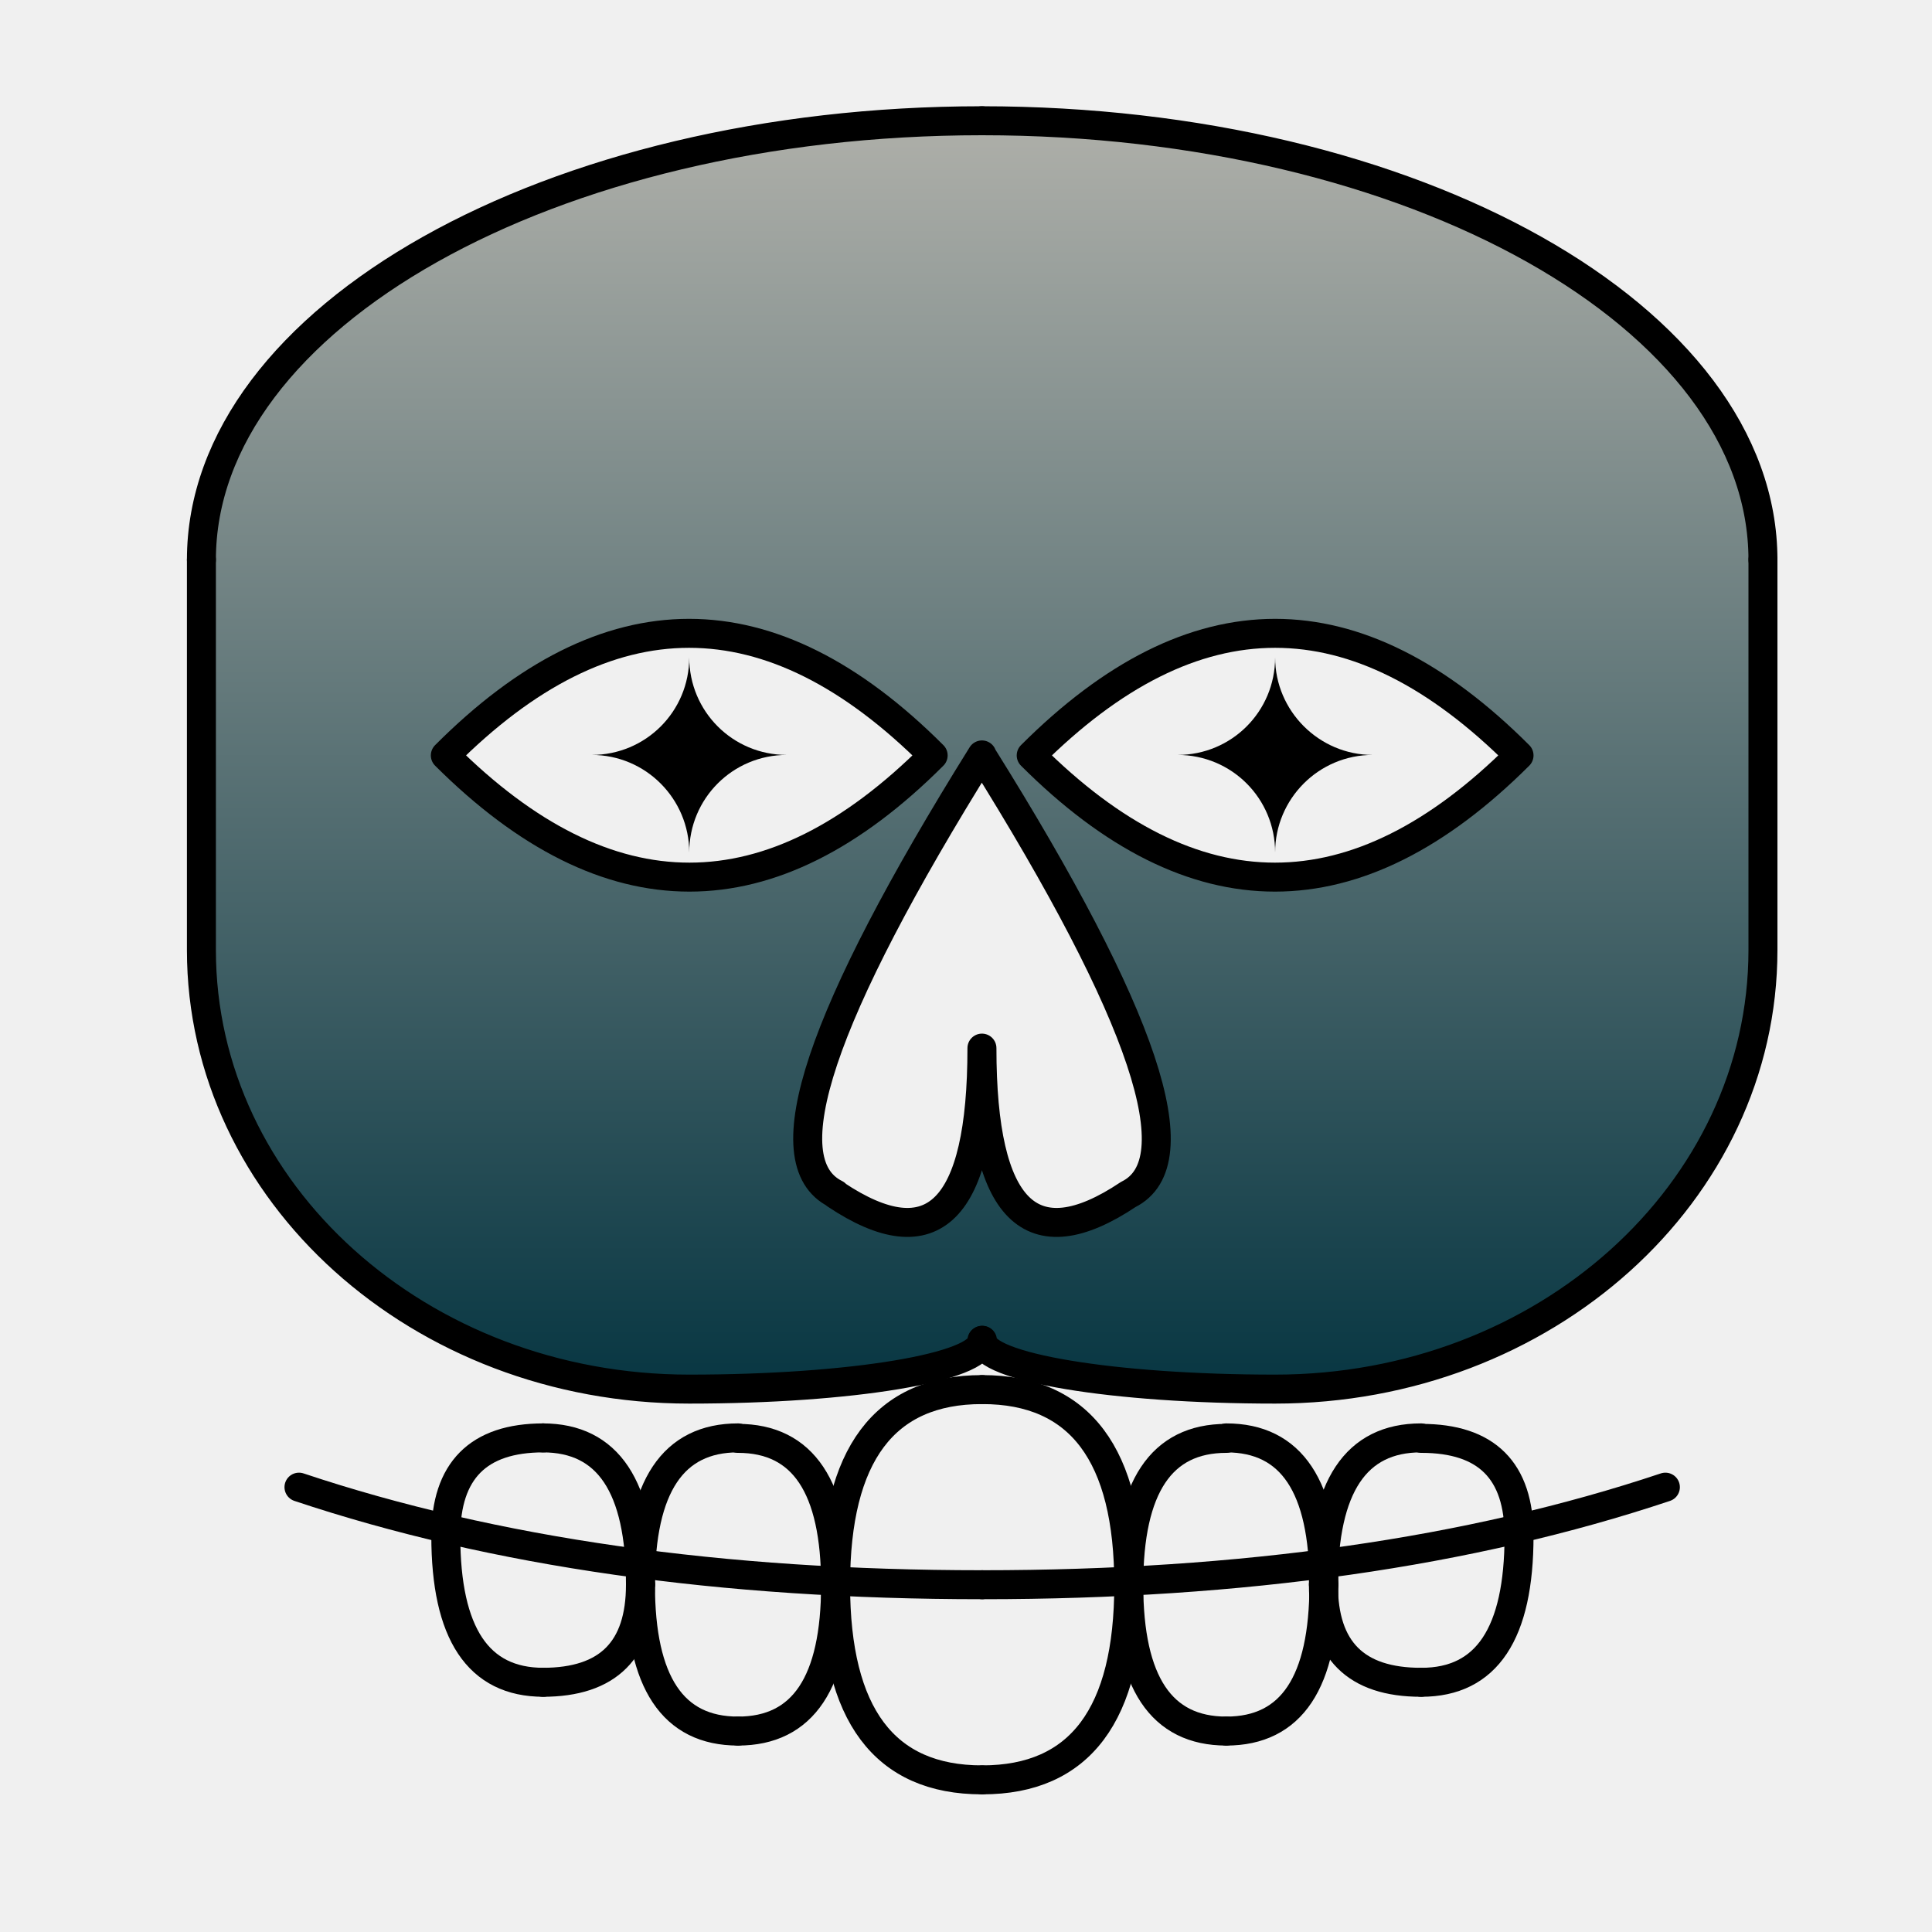
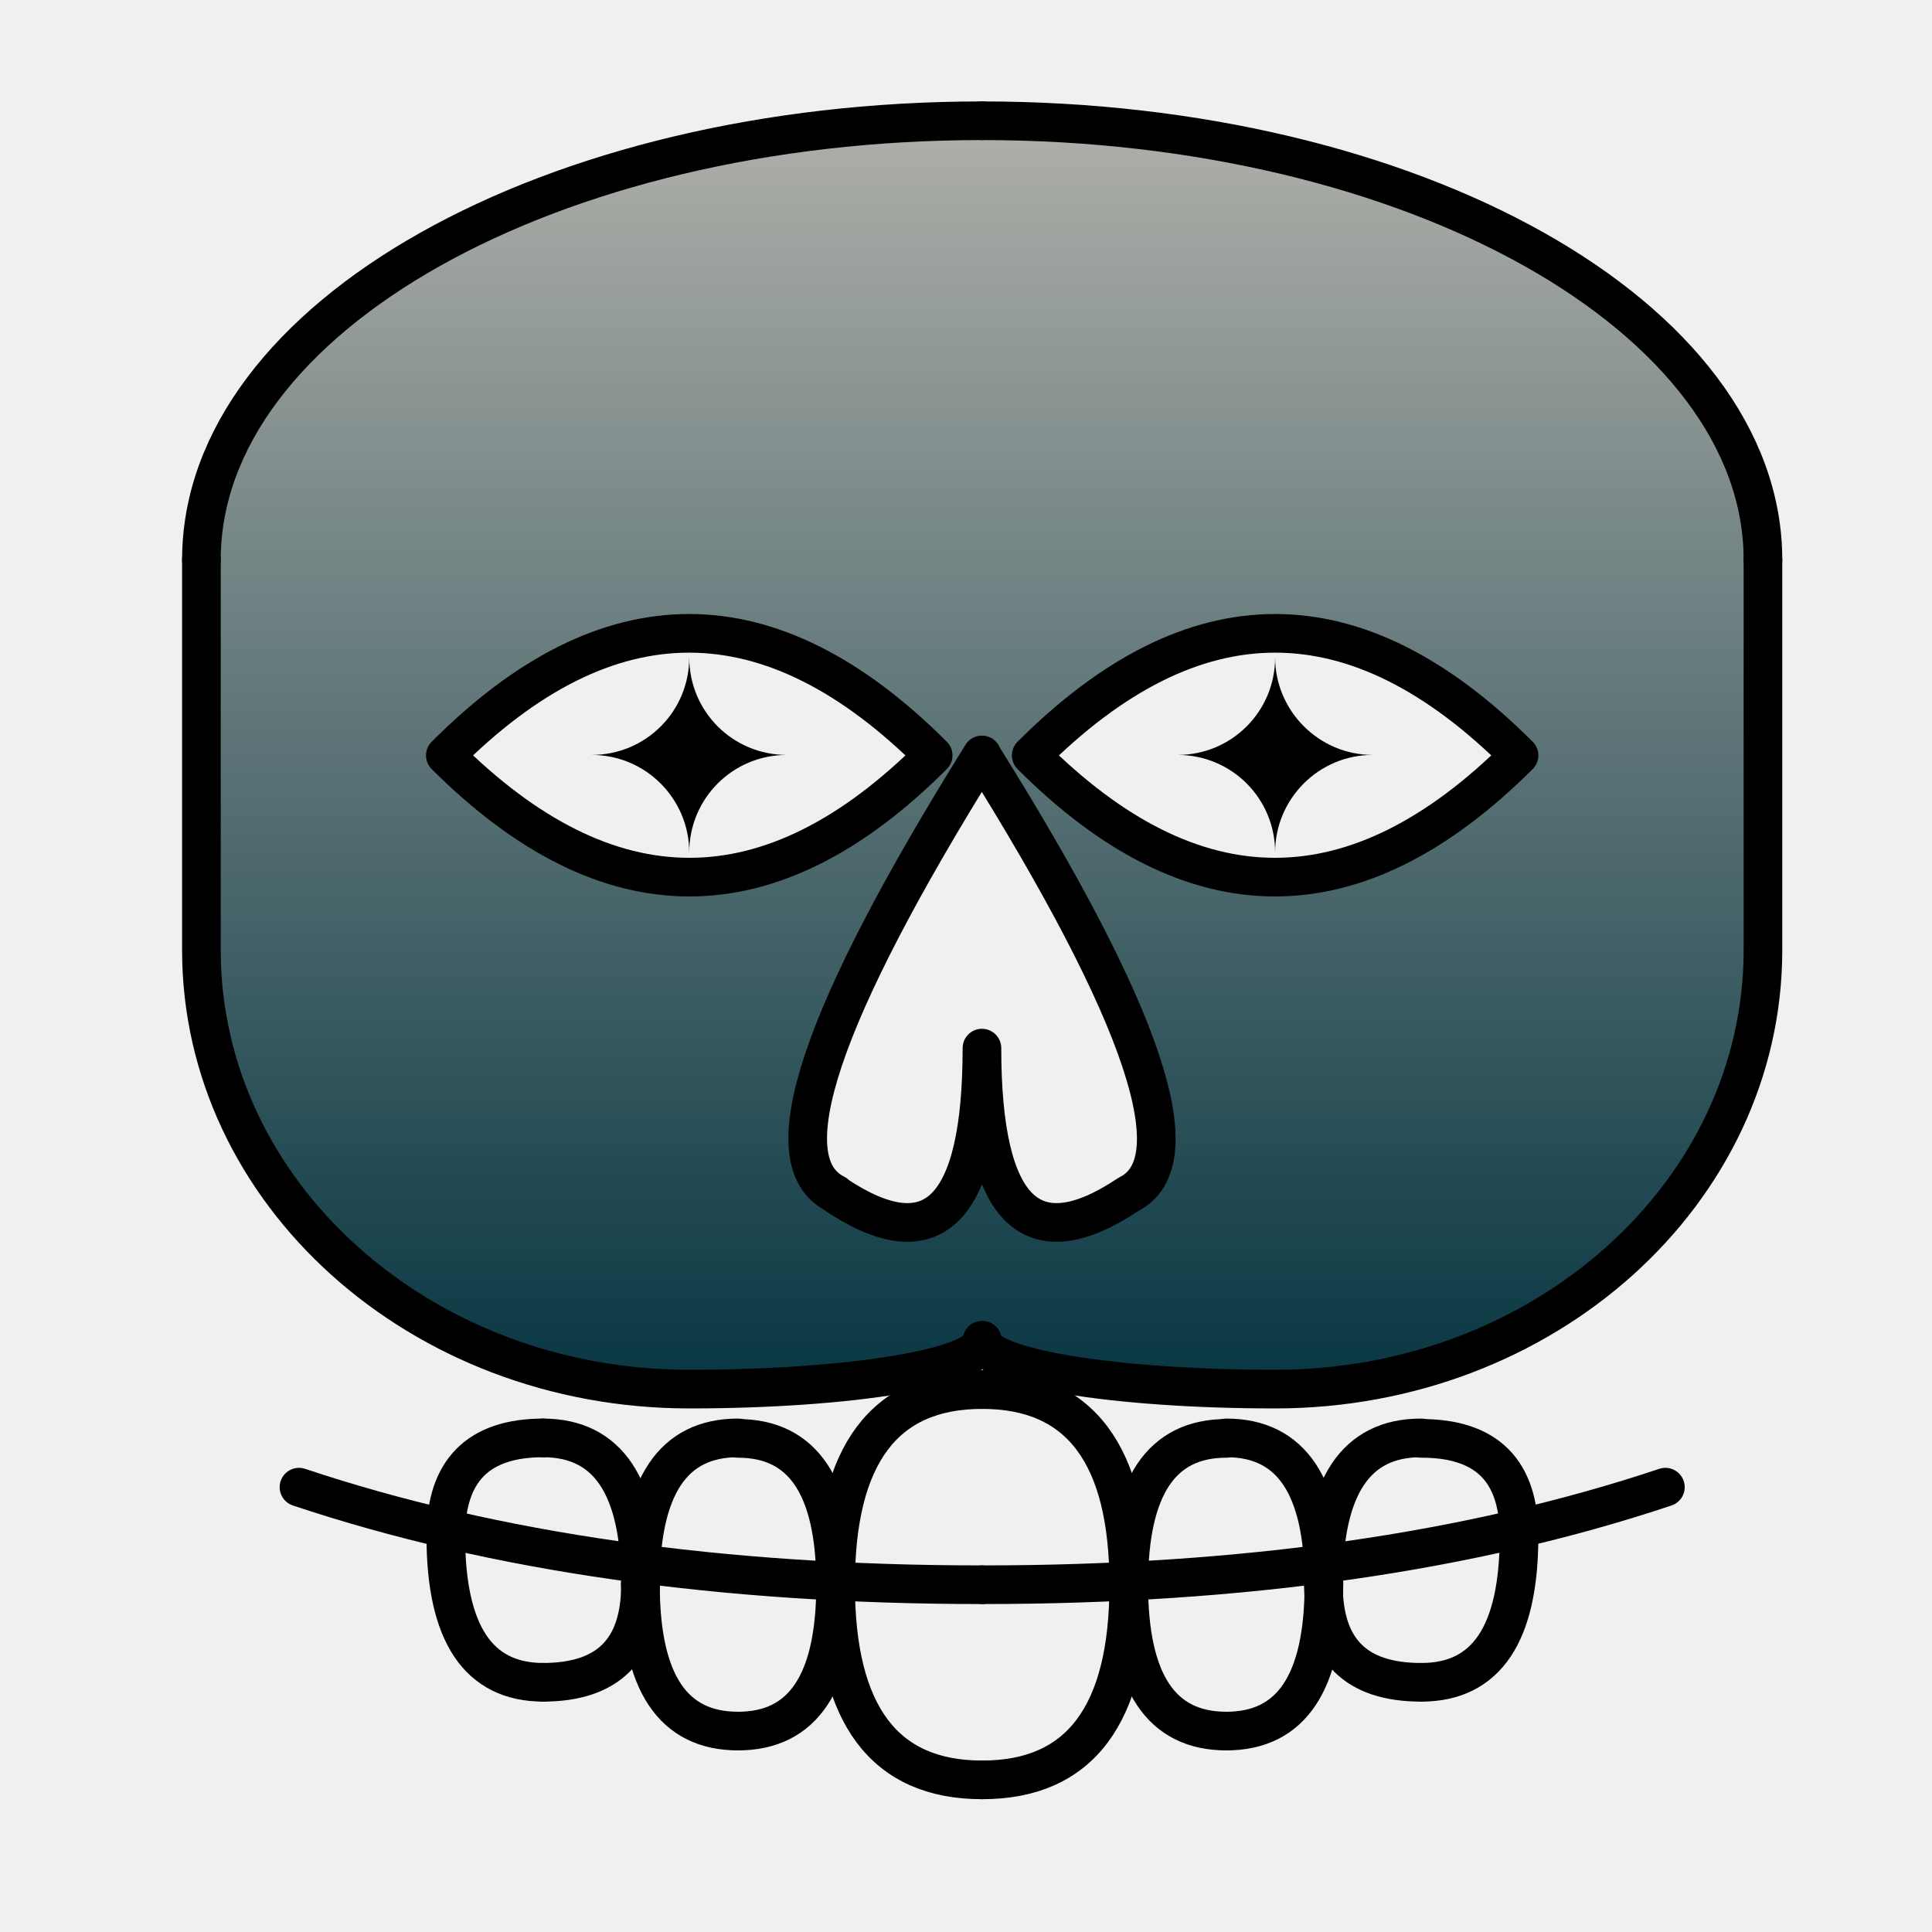
<svg xmlns="http://www.w3.org/2000/svg" version="1.1" x="0px" y="0px" viewBox="0 0 400 400" style="enable-background:new 0 0 400 400;" xml:space="preserve">
  <style type="text/css">
	.st0{fill:url(#SVGID_1_);}
- 	.st1{fill:none;stroke:#000000;stroke-width:6;stroke-linecap:round;stroke-linejoin:round;stroke-miterlimit:10;}
+ 	.st1{display:none;}
+ 	.st2{display:inline;fill:url(#SVGID_2_);}
+ 	.st3{display:inline;fill:url(#SVGID_3_);}
+ 	.st4{display:inline;fill:none;stroke:#FFFFFF;stroke-width:6;stroke-linecap:round;stroke-linejoin:round;}
+ 	.st5{display:inline;fill:none;stroke:#000000;stroke-width:8;stroke-linecap:round;stroke-linejoin:round;}
+ 	.st6{display:inline;fill:none;stroke:#000000;stroke-width:6;stroke-linecap:round;stroke-linejoin:round;}
+ 	.st7{fill:none;stroke:#000000;stroke-width:8;stroke-linecap:round;stroke-linejoin:round;stroke-miterlimit:10;}
</style>
  <g id="Capa_2">
    <linearGradient id="SVGID_1_" gradientUnits="userSpaceOnUse" x1="203.355" y1="287.69" x2="203.355" y2="25">
      <stop offset="0" style="stop-color:#073642" />
      <stop offset="1" style="stop-color:#AEAFA9" />
    </linearGradient>
    <path class="st0" d="M203.4,277.6L203.4,277.6c0,5.6,27.2,10.1,60.6,10.1l0,0c55.8,0,101-40.7,101-90.9l0,0v-80.8   C365,65.7,292.6,25,203.3,25l0,0c-89.3,0-161.6,40.7-161.6,90.9v80.8l0,0c0,50.2,45.2,90.9,101,90.9l0,0   C176.2,287.7,203.3,283.1,203.4,277.6L203.4,277.6 M213.5,156.4c33.7-33.7,67.3-33.7,101,0C280.8,190,247.1,190,213.5,156.4    M233.6,247.3c-20.2,13.5-30.3,3.4-30.3-30.3c0,33.7-10.1,43.8-30.3,30.3l0,0c-13.4-6.7-3.3-37,30.3-90.9v0   C237,210.2,247.1,240.6,233.6,247.3 M92.5,156.4c33.7-33.7,67.3-33.7,101,0C159.8,190,126.1,190,92.5,156.4" />
  </g>
+   <g id="Capa_5" class="st1">
+     <linearGradient id="SVGID_2_" gradientUnits="userSpaceOnUse" x1="202.46" y1="380.902" x2="202.46" y2="269.024">
+       <stop offset="0" style="stop-color:#72DEC2" />
+       <stop offset="0.13" style="stop-color:#7ADCBB" />
+       <stop offset="0.333" style="stop-color:#90D5A7" />
+       <stop offset="0.582" style="stop-color:#B4CB88" />
+       <stop offset="0.865" style="stop-color:#E5BD5C" />
+       <stop offset="1" style="stop-color:#FFB545" />
+     </linearGradient>
+     <polyline class="st2" points="100.8,380.9 304.2,380.9 294.4,329 283.8,269 283.8,269 120.6,269.9 100.8,380.9  " />
+     <linearGradient id="SVGID_3_" gradientUnits="userSpaceOnUse" x1="202.268" y1="290.122" x2="202.268" y2="25.683">
+       <stop offset="0" style="stop-color:#72DEC2" />
+       <stop offset="0.111" style="stop-color:#8DD6AA" />
+       <stop offset="0.305" style="stop-color:#B6CA86" />
+       <stop offset="0.495" style="stop-color:#D6C16A" />
+       <stop offset="0.677" style="stop-color:#ECBA55" />
+       <stop offset="0.849" style="stop-color:#FAB649" />
+       <stop offset="1" style="stop-color:#FFB545" />
+     </linearGradient>
+     <path class="st3" d="M202.3,25.7c-89.9,0-162.7,41-162.7,91.5v81.4l0,0c0,50.6,45.5,91.5,101.7,91.5l0,0c33.7,0,61-4.6,61-10.2l0,0   l0,0c0,5.6,27.3,10.2,61,10.2l0,0c56.2,0,101.7-41,101.7-91.5l0,0v-81.4C365,66.7,292.1,25.7,202.3,25.7L202.3,25.7z M110.7,157.9   c0-16.9,13.7-30.5,30.5-30.5s30.5,13.7,30.5,30.5l0,0c0,16.9-13.7,30.5-30.5,30.5l0,0C124.4,188.4,110.7,174.8,110.7,157.9    M232.8,249.4c-20.3,13.6-30.5,3.4-30.5-30.5c0,33.9-10.2,44.1-30.5,30.5c-13.6-6.8-3.4-37.3,30.5-91.5   C236.2,212.1,246.3,242.7,232.8,249.4z M232.7,157.9c0-16.9,13.7-30.5,30.5-30.5c16.9,0,30.5,13.7,30.5,30.5l0,0   c0,16.9-13.7,30.5-30.5,30.5l0,0C246.4,188.4,232.7,174.8,232.7,157.9" />
+   </g>
+   <g id="Capa_3" class="st1">
+     <path class="st4" d="M344.7,259.6" />
+     <path class="st4" d="M-52-15" />
+     <path class="st5" d="M202.3,157.9c-33.9,54.2-44.1,84.8-30.5,91.5 M232.8,249.4c-20.3,13.6-30.5,3.4-30.5-30.5 M39.5,117.2   c0-50.6,72.9-91.5,162.7-91.5 M39.5,117.2v81.4l0,0c0,50.6,45.5,91.5,101.7,91.5l0,0c33.7,0,61-4.6,61-10.2l0,0 M59.9,310.5   c40.7,13.6,88.1,20.3,142.4,20.3 M171.8,330.8c0-27.1,10.2-40.7,30.5-40.7 M232.8,330.8c0,27.1-10.2,40.7-30.5,40.7 M232.8,330.8   c0-20.3,6.8-30.5,20.3-30.5 M151.4,300.3c-13.6,0-20.3,10.2-20.3,30.5 M273.5,330.8c0,20.3-6.8,30.5-20.3,30.5 M151.4,361.3   c13.6,0,20.3-10.2,20.3-30.5 M90.4,320.6c0-13.6,6.8-20.3,20.3-20.3 M293.8,300.3c-13.6,0-20.3,10.2-20.3,30.5 M314.1,320.6   c0,20.3-6.8,30.5-20.3,30.5 M110.7,351.1c13.6,0,20.3-6.8,20.3-20.3 M131.1,157.9L131.1,157.9c0-5.6,4.6-10.2,10.2-10.2l0,0   c5.6,0,10.2,4.6,10.2,10.2l0,0c0,5.6-4.6,10.2-10.2,10.2l0,0C135.6,168.1,131.1,163.5,131.1,157.9L131.1,157.9 M120.9,269.8   L120.9,269.8l-20.3,111.9H304 M110.7,157.9c0-16.9,13.7-30.5,30.5-30.5s30.5,13.7,30.5,30.5l0,0c0,16.9-13.7,30.5-30.5,30.5l0,0   C124.4,188.4,110.7,174.8,110.7,157.9 M222.6,157.9c0,28.1,27.3,50.9,61,50.9l0,0C283.6,180.7,256.3,157.9,222.6,157.9    M100.6,127.4c27.1-27.1,54.2-27.1,81.4,0 M202.3,157.9c33.9,54.2,44.1,84.8,30.5,91.5 M171.8,249.4c20.3,13.6,30.5,3.4,30.5-30.5    M365,117.2c0-50.6-72.9-91.5-162.7-91.5l0,0 M365,117.2v81.4l0,0c0,50.6-45.5,91.5-101.7,91.5l0,0c-33.7,0-61-4.6-61-10.2l0,0    M344.7,310.5c-40.7,13.6-88.1,20.3-142.4,20.3 M232.8,330.8c0-27.1-10.2-40.7-30.5-40.7 M171.8,330.8c0,27.1,10.2,40.7,30.5,40.7    M171.8,330.8c0-20.3-6.8-30.5-20.3-30.5 M253.1,300.3c13.6,0,20.3,10.2,20.3,30.5 M131.1,330.8c0,20.3,6.8,30.5,20.3,30.5    M253.1,361.3c-13.6,0-20.3-10.2-20.3-30.5 M314.1,320.6c0-13.6-6.8-20.3-20.3-20.3 M110.7,300.3c13.6,0,20.3,10.2,20.3,30.5    M90.4,320.6c0,20.3,6.8,30.5,20.3,30.5 M293.8,351.1c-13.6,0-20.3-6.8-20.3-20.3 M273.5,157.9L273.5,157.9   c0-5.6-4.6-10.2-10.2-10.2l0,0c-5.6,0-10.2,4.6-10.2,10.2l0,0c0,5.6,4.6,10.2,10.2,10.2l0,0C268.9,168.1,273.5,163.5,273.5,157.9   L273.5,157.9 M283.6,269.8L283.6,269.8L304,381.7H100.6 M293.8,157.9c0-16.9-13.7-30.5-30.5-30.5l0,0c-16.9,0-30.5,13.7-30.5,30.5   s13.7,30.5,30.5,30.5l0,0C280.1,188.4,293.8,174.8,293.8,157.9 M181.9,157.9c0,28.1-27.3,50.9-61,50.9l0,0   C120.9,180.7,148.2,157.9,181.9,157.9 M304,127.4c-27.1-27.1-54.2-27.1-81.4,0 M304,127.4c-27.1,33.9-54.2,33.9-81.4,0" />
+     <path class="st6" d="M100.6,127.4c27.1,33.9,54.2,33.9,81.4,0" />
+   </g>
  <g id="Capa_4">
    <g id="Capa_8">
-       <path class="st1" d="M203.3,156.3c-33.6,53.9-43.8,84.2-30.3,90.9 M233.6,247.3c-20.2,13.5-30.3,3.4-30.3-30.3 M213.5,156.4    c33.7-33.7,67.3-33.7,101,0C280.8,190,247.1,190,213.5,156.4 M203.3,156.4c33.7,53.9,43.8,84.2,30.3,90.9 M173,247.3    c20.2,13.5,30.3,3.4,30.3-30.3 M193.2,156.4c-33.7-33.7-67.4-33.7-101,0C125.9,190,159.6,190,193.2,156.4" />
+       <path class="st7" d="M203.3,156.3c-33.6,53.9-43.8,84.2-30.3,90.9 M233.6,247.3c-20.2,13.5-30.3,3.4-30.3-30.3 M213.5,156.4    c33.7-33.7,67.3-33.7,101,0C280.8,190,247.1,190,213.5,156.4 M203.3,156.4c33.7,53.9,43.8,84.2,30.3,90.9 M173,247.3    c20.2,13.5,30.3,3.4,30.3-30.3 M193.2,156.4c-33.7-33.7-67.4-33.7-101,0C125.9,190,159.6,190,193.2,156.4" />
      <path d="M284.2,156.3c-11.1,0-20.2-9.1-20.2-20.2l0,0c0,11.2-9,20.2-20.2,20.2c0,0,0,0,0,0l0,0c11.2,0,20.2,9,20.2,20.2    c0,0,0,0,0,0l0,0l0,0C264,165.4,273,156.3,284.2,156.3C284.2,156.3,284.2,156.3,284.2,156.3L284.2,156.3" />
      <path d="M122.5,156.3c11.2,0,20.2-9,20.2-20.2l0,0c0,11.2,9,20.2,20.2,20.2c0,0,0,0,0,0l0,0c-11.2,0-20.2,9-20.2,20.2l0,0    C142.7,165.4,133.7,156.3,122.5,156.3C122.5,156.3,122.5,156.3,122.5,156.3L122.5,156.3" />
-       <path class="st1" d="M61.9,307.9c40.4,13.5,87.6,20.2,141.4,20.2" />
-       <path class="st1" d="M173,328.1c0-26.9,10.1-40.4,30.3-40.4" />
-       <path class="st1" d="M233.7,328.1c0,26.9-10.1,40.4-30.3,40.4" />
-       <path class="st1" d="M233.7,328.1c0-20.2,6.7-30.3,20.2-30.3" />
-       <path class="st1" d="M152.8,297.7c-13.5,0-20.2,10.1-20.2,30.3" />
-       <path class="st1" d="M274.1,328.1c0,20.2-6.7,30.3-20.2,30.3" />
-       <path class="st1" d="M152.8,358.4c13.5,0,20.2-10.1,20.2-30.3" />
-       <path class="st1" d="M92.3,318c0-13.5,6.7-20.3,20.2-20.3" />
-       <path class="st1" d="M294.2,297.7c-13.5,0-20.2,10.1-20.2,30.3" />
-       <path class="st1" d="M314.5,318c0,20.2-6.7,30.3-20.2,30.3" />
-       <path class="st1" d="M112.4,348.3c13.5,0,20.2-6.7,20.2-20.2" />
-       <path class="st1" d="M344.8,307.9c-40.4,13.5-87.6,20.2-141.4,20.2" />
-       <path class="st1" d="M233.7,328.1c0-26.9-10.1-40.4-30.3-40.4" />
-       <path class="st1" d="M173,328.1c0,26.9,10.1,40.4,30.3,40.4" />
-       <path class="st1" d="M173,328.1c0-20.2-6.7-30.3-20.2-30.3" />
-       <path class="st1" d="M253.9,297.7c13.5,0,20.2,10.1,20.2,30.3" />
-       <path class="st1" d="M132.6,328.1c0,20.2,6.7,30.3,20.2,30.3" />
-       <path class="st1" d="M253.9,358.4c-13.5,0-20.2-10.1-20.2-30.3" />
-       <path class="st1" d="M314.5,318c0-13.5-6.7-20.2-20.2-20.2" />
-       <path class="st1" d="M112.4,297.7c13.5,0,20.2,10.1,20.2,30.3" />
-       <path class="st1" d="M92.3,318c0,20.2,6.7,30.3,20.2,30.3" />
-       <path class="st1" d="M294.2,348.3c-13.5,0-20.2-6.7-20.2-20.2" />
-       <path class="st1" d="M41.7,115.9c0-50.2,72.4-90.9,161.6-90.9" />
-       <path class="st1" d="M41.7,115.9v80.8l0,0c0,50.2,45.2,90.9,101,90.9l0,0c33.5,0,60.6-4.5,60.6-10.1l0,0" />
-       <path class="st1" d="M365,115.9C365,65.7,292.6,25,203.3,25l0,0" />
-       <path class="st1" d="M365,115.9v80.8l0,0c0,50.2-45.2,90.9-101,90.9l0,0c-33.5,0-60.6-4.5-60.6-10.1l0,0" />
+       <path class="st7" d="M61.9,307.9c40.4,13.5,87.6,20.2,141.4,20.2" />
+       <path class="st7" d="M173,328.1c0-26.9,10.1-40.4,30.3-40.4" />
+       <path class="st7" d="M233.7,328.1c0,26.9-10.1,40.4-30.3,40.4" />
+       <path class="st7" d="M233.7,328.1c0-20.2,6.7-30.3,20.2-30.3" />
+       <path class="st7" d="M152.8,297.7c-13.5,0-20.2,10.1-20.2,30.3" />
+       <path class="st7" d="M274.1,328.1c0,20.2-6.7,30.3-20.2,30.3" />
+       <path class="st7" d="M152.8,358.4c13.5,0,20.2-10.1,20.2-30.3" />
+       <path class="st7" d="M92.3,318c0-13.5,6.7-20.3,20.2-20.3" />
+       <path class="st7" d="M294.2,297.7c-13.5,0-20.2,10.1-20.2,30.3" />
+       <path class="st7" d="M314.5,318c0,20.2-6.7,30.3-20.2,30.3" />
+       <path class="st7" d="M112.4,348.3c13.5,0,20.2-6.7,20.2-20.2" />
+       <path class="st7" d="M344.8,307.9c-40.4,13.5-87.6,20.2-141.4,20.2" />
+       <path class="st7" d="M233.7,328.1c0-26.9-10.1-40.4-30.3-40.4" />
+       <path class="st7" d="M173,328.1c0,26.9,10.1,40.4,30.3,40.4" />
+       <path class="st7" d="M173,328.1c0-20.2-6.7-30.3-20.2-30.3" />
+       <path class="st7" d="M253.9,297.7c13.5,0,20.2,10.1,20.2,30.3" />
+       <path class="st7" d="M132.6,328.1c0,20.2,6.7,30.3,20.2,30.3" />
+       <path class="st7" d="M253.9,358.4c-13.5,0-20.2-10.1-20.2-30.3" />
+       <path class="st7" d="M314.5,318c0-13.5-6.7-20.2-20.2-20.2" />
+       <path class="st7" d="M112.4,297.7c13.5,0,20.2,10.1,20.2,30.3" />
+       <path class="st7" d="M92.3,318c0,20.2,6.7,30.3,20.2,30.3" />
+       <path class="st7" d="M294.2,348.3c-13.5,0-20.2-6.7-20.2-20.2" />
+       <path class="st7" d="M41.7,115.9c0-50.2,72.4-90.9,161.6-90.9" />
+       <path class="st7" d="M41.7,115.9v80.8l0,0c0,50.2,45.2,90.9,101,90.9l0,0c33.5,0,60.6-4.5,60.6-10.1l0,0" />
+       <path class="st7" d="M365,115.9C365,65.7,292.6,25,203.3,25l0,0" />
+       <path class="st7" d="M365,115.9v80.8l0,0c0,50.2-45.2,90.9-101,90.9l0,0c-33.5,0-60.6-4.5-60.6-10.1l0,0" />
    </g>
  </g>
</svg>
